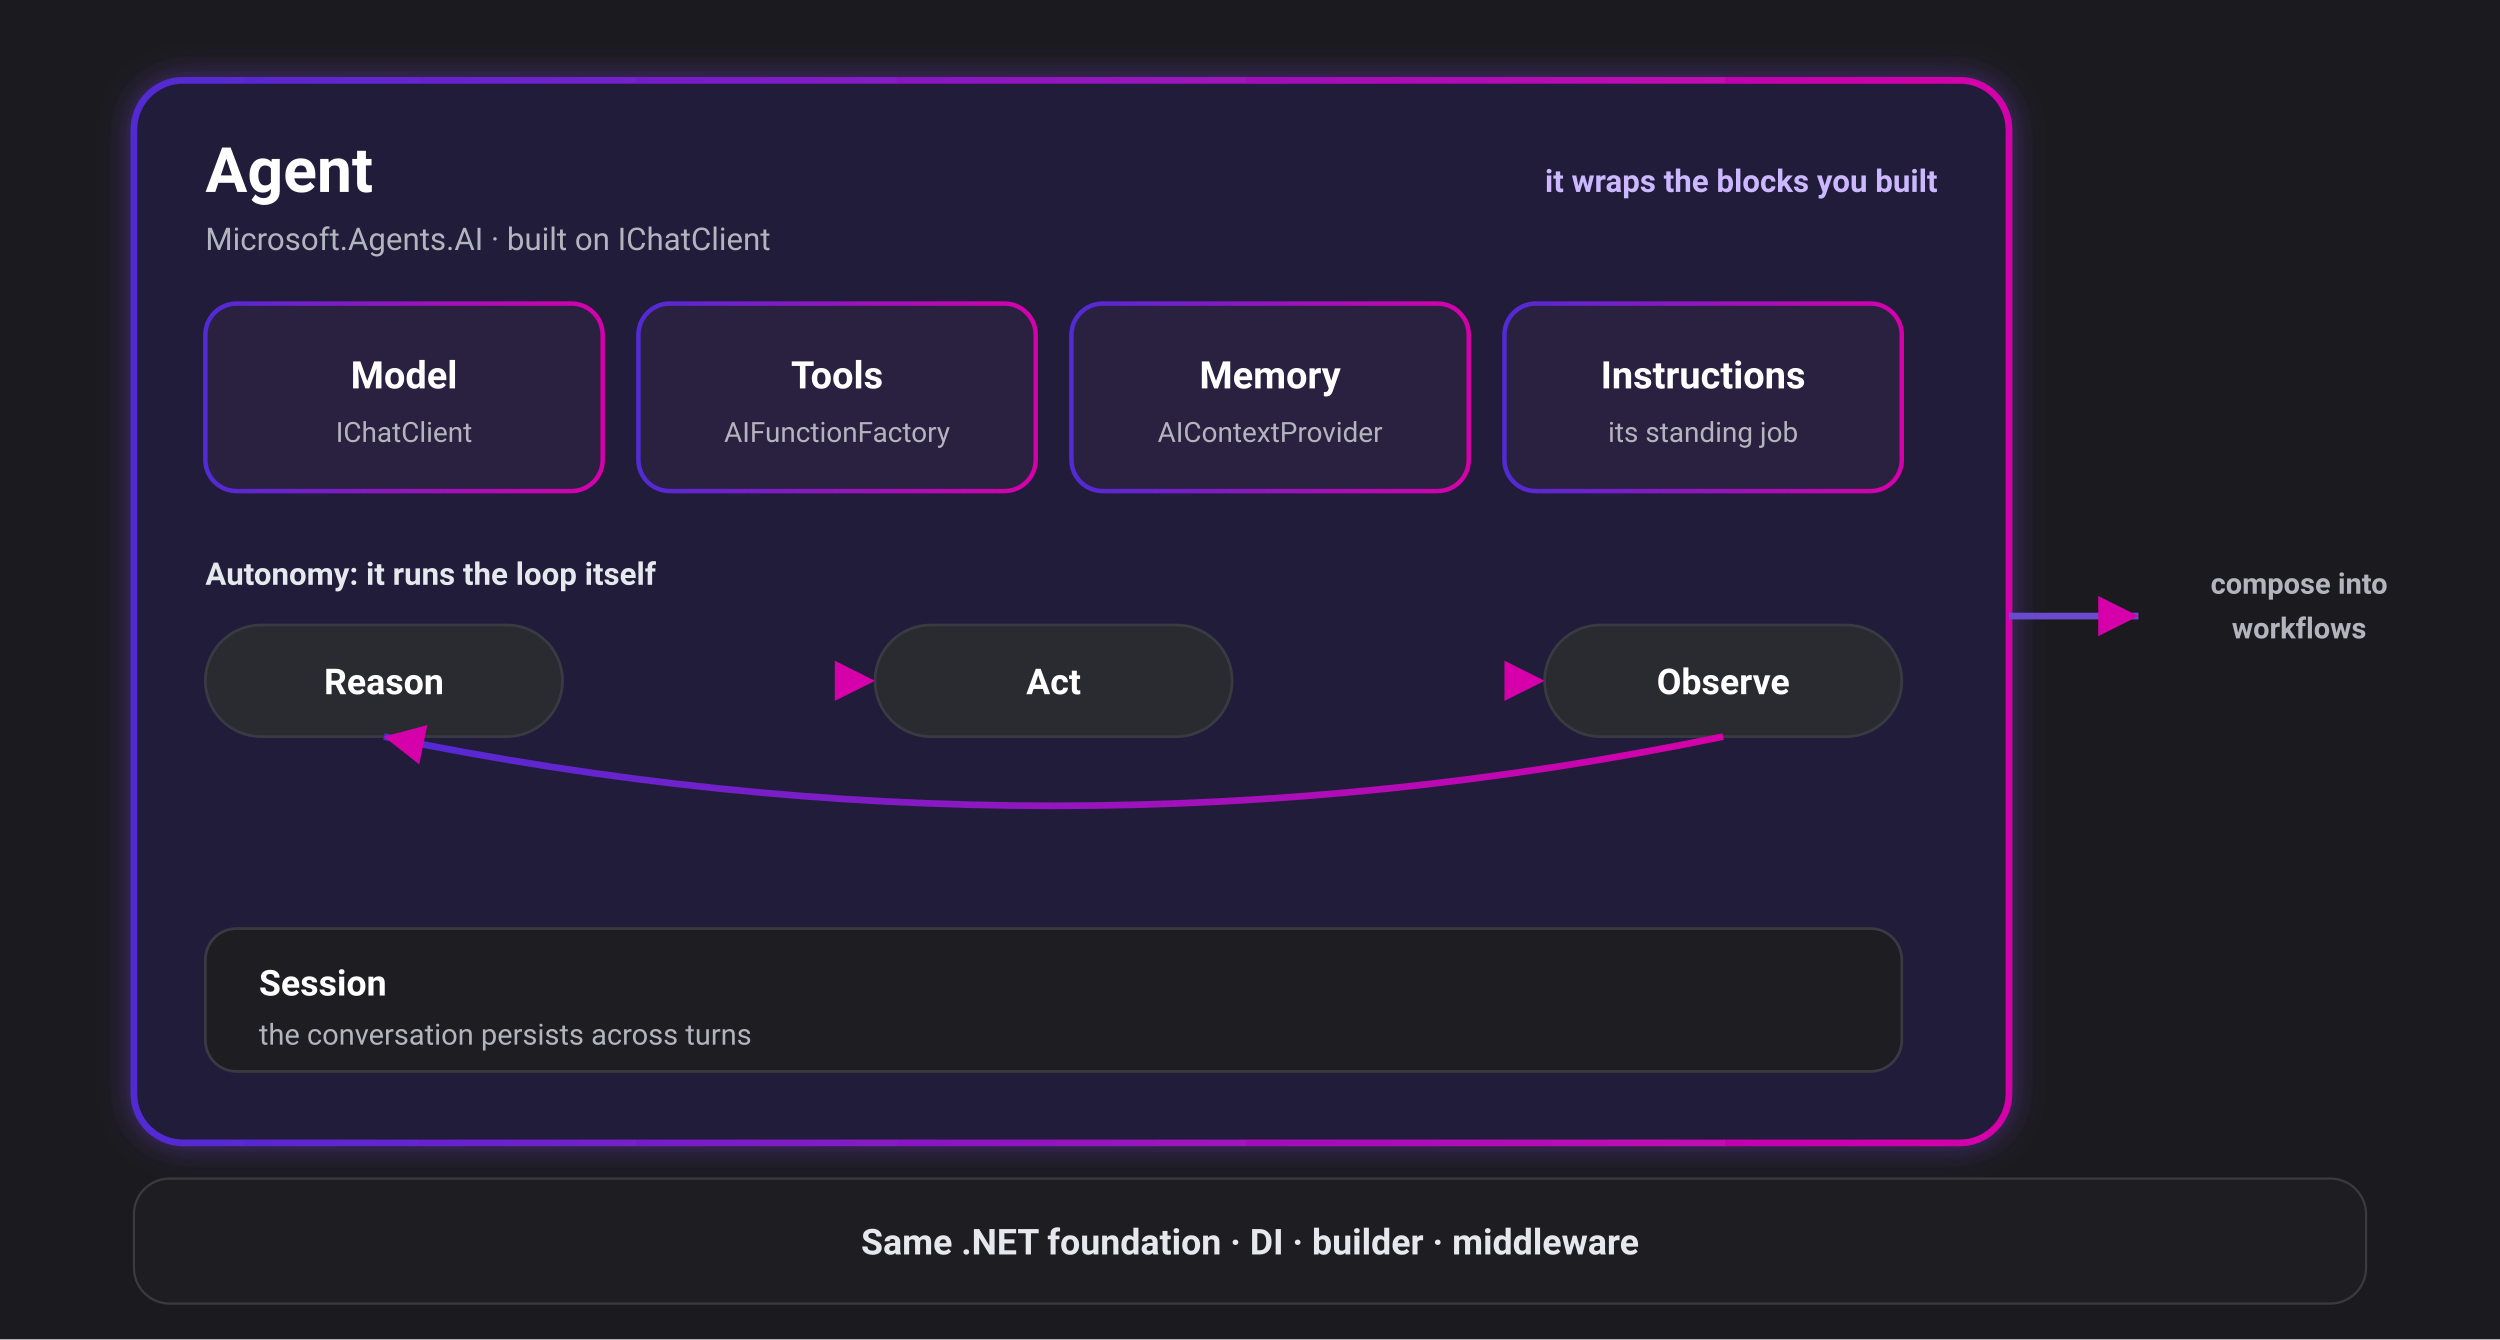
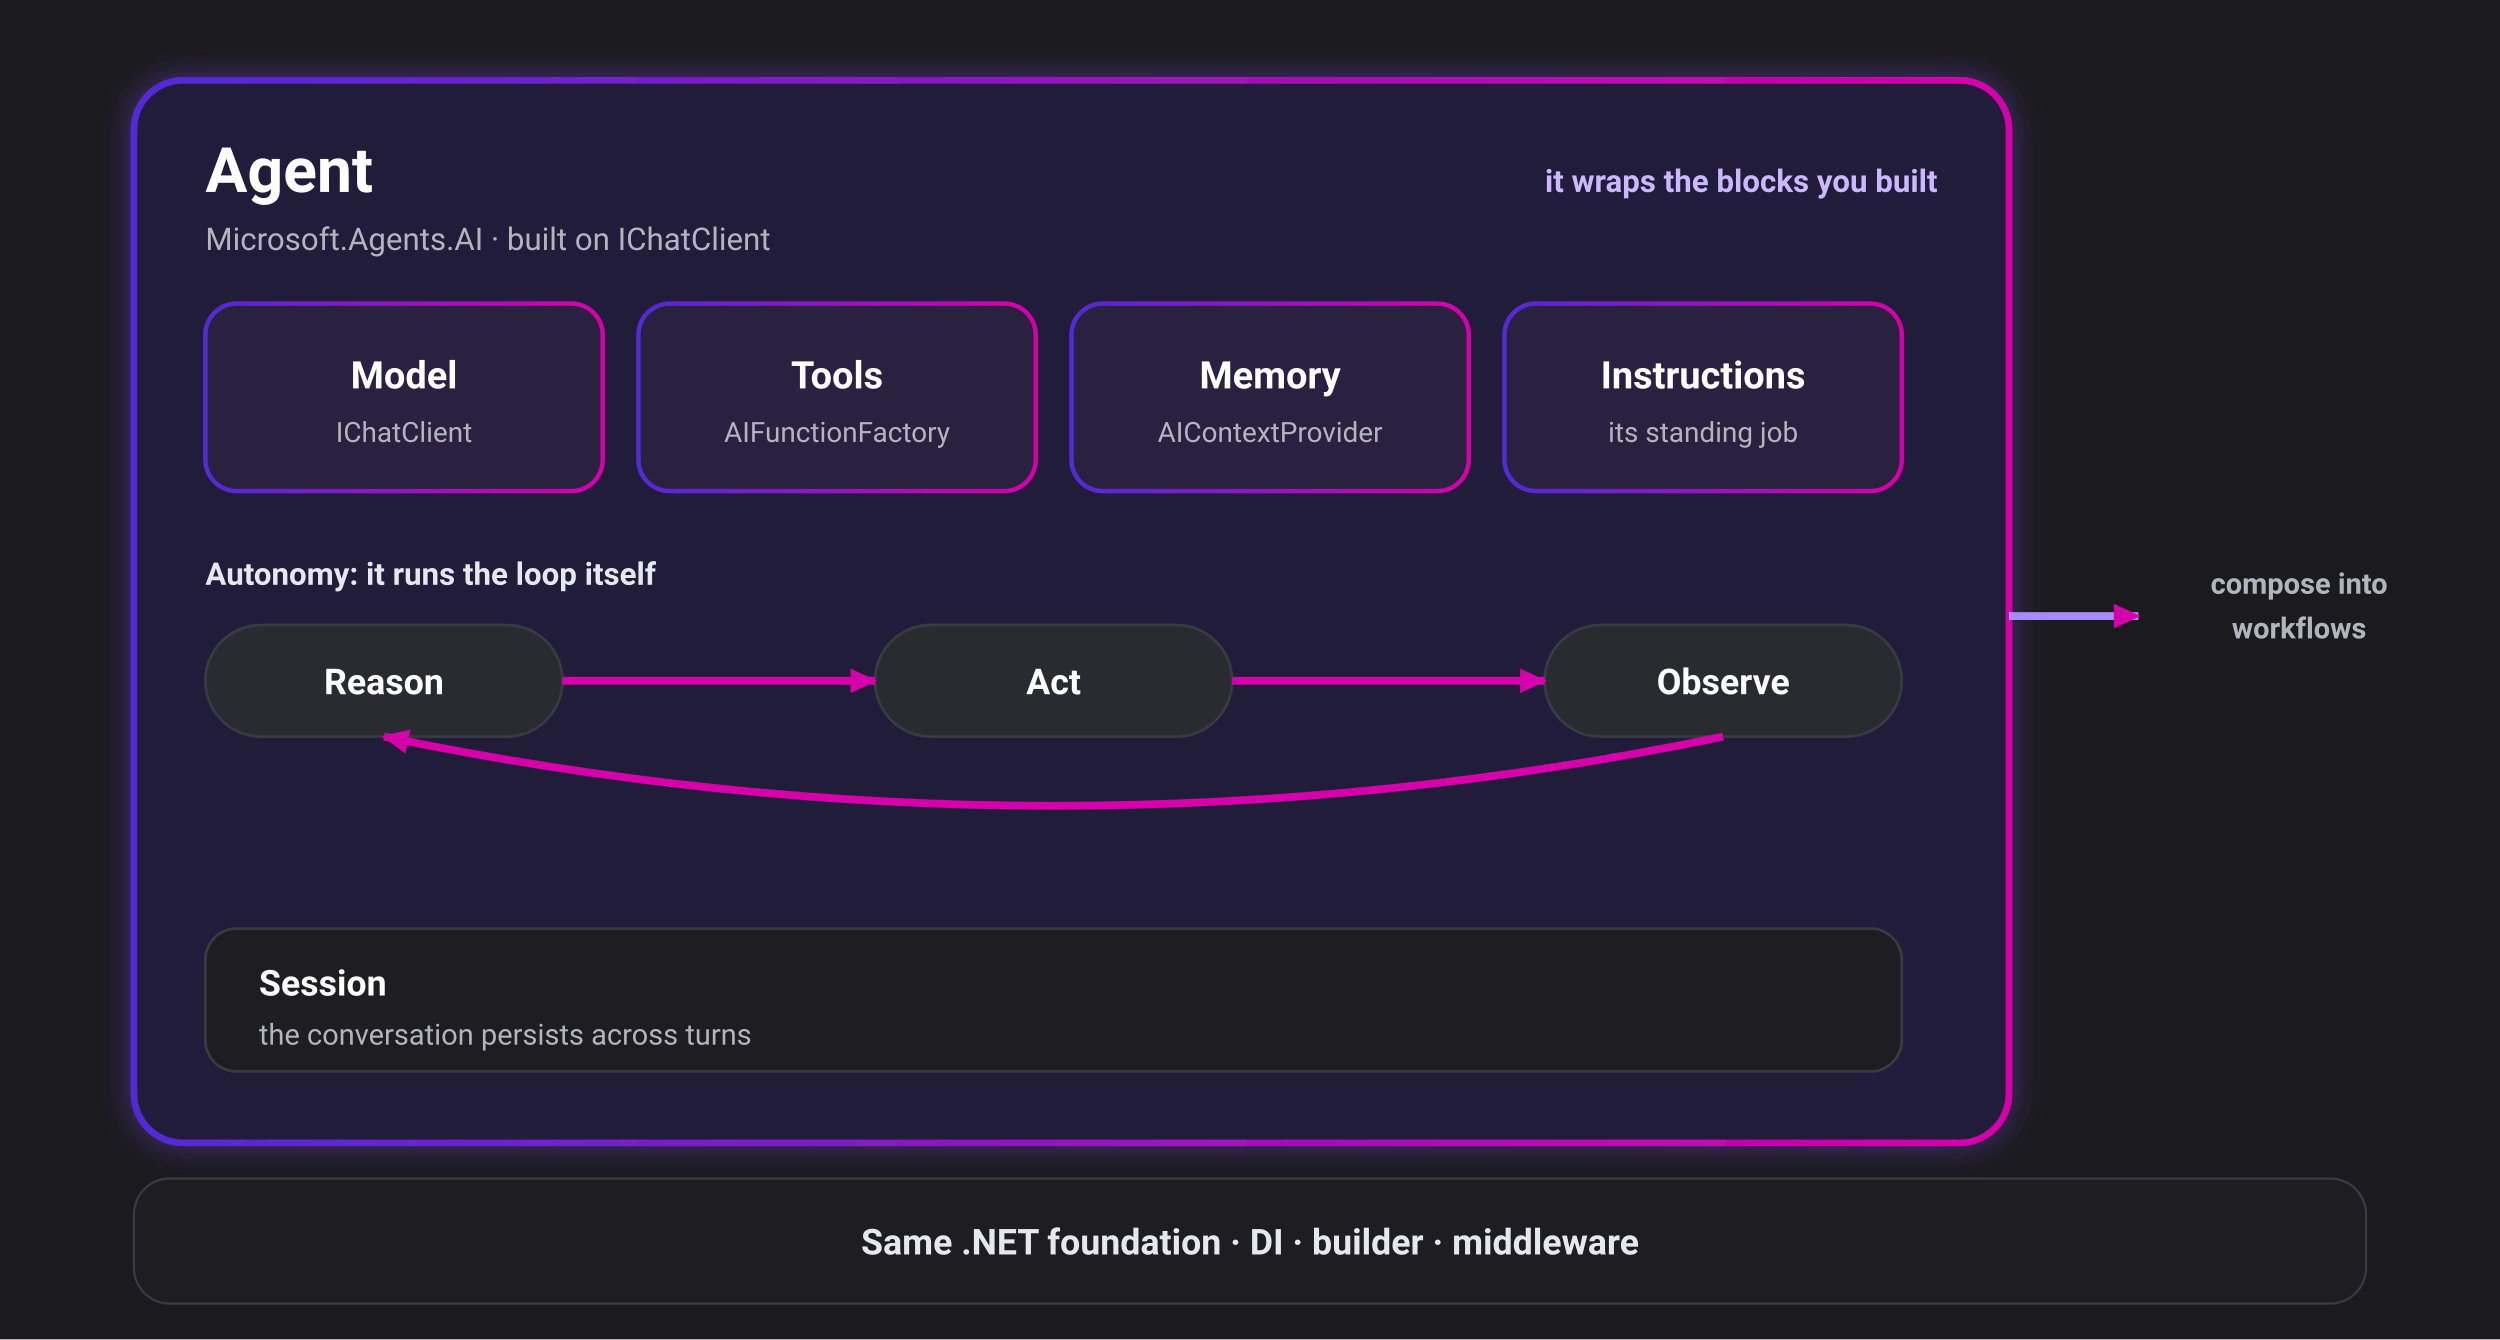
<svg xmlns="http://www.w3.org/2000/svg" viewBox="0 0 1120 600" width="1120" height="600" role="img" aria-label="An agent is a container that wraps the model, tools, memory, and instructions, runs a reason-act-observe loop on its own, keeps a session, and rests on the same .NET foundation.">
  <defs>
    <linearGradient id="grad" x1="0" y1="0" x2="1" y2="0">
      <stop offset="0" stop-color="#512bd4" />
      <stop offset="1" stop-color="#d600aa" />
    </linearGradient>
    <filter id="soft" x="-30%" y="-30%" width="160%" height="160%">
      <feDropShadow dx="0" dy="0" stdDeviation="7" flood-color="#8a4bff" flood-opacity="0.40" />
    </filter>
-     <marker id="arrow" markerWidth="10" markerHeight="10" refX="6" refY="3" orient="auto">
-       <path d="M0,0 L6,3 L0,6 Z" fill="#d600aa" />
+     <marker id="arrow" markerWidth="13" markerHeight="11" refX="11" refY="5.5" orient="auto" markerUnits="userSpaceOnUse">
+       <path d="M0,0 L12,5.5 L0,11 Z" fill="#d600aa" />
    </marker>
  </defs>
  <rect width="1120" height="600" fill="#1b1b1f" />
  <rect x="60" y="36" width="840" height="476" rx="22" fill="#241a3a" stroke="url(#grad)" stroke-width="3" filter="url(#soft)" />
  <text x="92" y="86" text-anchor="start" fill="#ffffff" font-family="'Segoe UI', system-ui, -apple-system, Roboto, sans-serif" font-size="28" font-weight="700">Agent</text>
  <text x="92" y="112" text-anchor="start" fill="#b4b4be" font-family="'Segoe UI', system-ui, -apple-system, Roboto, sans-serif" font-size="14">Microsoft.Agents.AI · built on IChatClient</text>
  <text x="868" y="86" text-anchor="end" fill="#cbb8ff" font-family="'Segoe UI', system-ui, -apple-system, Roboto, sans-serif" font-size="14" font-weight="700">it wraps the blocks you built</text>
  <g>
    <rect x="92" y="136" width="178" height="84" rx="14" fill="#2a2140" stroke="url(#grad)" stroke-width="2" />
    <text x="181" y="174" text-anchor="middle" fill="#ffffff" font-family="'Segoe UI', system-ui, -apple-system, Roboto, sans-serif" font-size="17" font-weight="700">Model</text>
    <text x="181" y="198" text-anchor="middle" fill="#b4b4be" font-family="'Segoe UI', system-ui, -apple-system, Roboto, sans-serif" font-size="12.5">IChatClient</text>
  </g>
  <g>
    <rect x="286" y="136" width="178" height="84" rx="14" fill="#2a2140" stroke="url(#grad)" stroke-width="2" />
    <text x="375" y="174" text-anchor="middle" fill="#ffffff" font-family="'Segoe UI', system-ui, -apple-system, Roboto, sans-serif" font-size="17" font-weight="700">Tools</text>
    <text x="375" y="198" text-anchor="middle" fill="#b4b4be" font-family="'Segoe UI', system-ui, -apple-system, Roboto, sans-serif" font-size="12.5">AIFunctionFactory</text>
  </g>
  <g>
    <rect x="480" y="136" width="178" height="84" rx="14" fill="#2a2140" stroke="url(#grad)" stroke-width="2" />
    <text x="569" y="174" text-anchor="middle" fill="#ffffff" font-family="'Segoe UI', system-ui, -apple-system, Roboto, sans-serif" font-size="17" font-weight="700">Memory</text>
    <text x="569" y="198" text-anchor="middle" fill="#b4b4be" font-family="'Segoe UI', system-ui, -apple-system, Roboto, sans-serif" font-size="12.5">AIContextProvider</text>
  </g>
  <g>
    <rect x="674" y="136" width="178" height="84" rx="14" fill="#2a2140" stroke="url(#grad)" stroke-width="2" />
    <text x="763" y="174" text-anchor="middle" fill="#ffffff" font-family="'Segoe UI', system-ui, -apple-system, Roboto, sans-serif" font-size="17" font-weight="700">Instructions</text>
    <text x="763" y="198" text-anchor="middle" fill="#b4b4be" font-family="'Segoe UI', system-ui, -apple-system, Roboto, sans-serif" font-size="12.5">its standing job</text>
  </g>
  <text x="92" y="262" text-anchor="start" fill="#e7e7ee" font-family="'Segoe UI', system-ui, -apple-system, Roboto, sans-serif" font-size="14" font-weight="700">Autonomy: it runs the loop itself</text>
  <g>
    <rect x="92" y="280" width="160" height="50" rx="25" fill="#2a2a31" stroke="#3a3a42" stroke-width="1.2" />
    <text x="172" y="311" text-anchor="middle" fill="#ffffff" font-family="'Segoe UI', system-ui, -apple-system, Roboto, sans-serif" font-size="16" font-weight="700">Reason</text>
  </g>
  <g>
    <rect x="392" y="280" width="160" height="50" rx="25" fill="#2a2a31" stroke="#3a3a42" stroke-width="1.2" />
    <text x="472" y="311" text-anchor="middle" fill="#ffffff" font-family="'Segoe UI', system-ui, -apple-system, Roboto, sans-serif" font-size="16" font-weight="700">Act</text>
  </g>
  <g>
    <rect x="692" y="280" width="160" height="50" rx="25" fill="#2a2a31" stroke="#3a3a42" stroke-width="1.2" />
    <text x="772" y="311" text-anchor="middle" fill="#ffffff" font-family="'Segoe UI', system-ui, -apple-system, Roboto, sans-serif" font-size="16" font-weight="700">Observe</text>
  </g>
-   <line x1="252" y1="305" x2="392" y2="305" stroke="url(#grad)" stroke-width="3" marker-end="url(#arrow)" />
-   <line x1="552" y1="305" x2="692" y2="305" stroke="url(#grad)" stroke-width="3" marker-end="url(#arrow)" />
-   <path d="M 772,330 Q 472,392 172,330" fill="none" stroke="url(#grad)" stroke-width="3" marker-end="url(#arrow)" />
+   <line x1="252" y1="305" x2="392" y2="305" stroke="#d600aa" stroke-width="3.5" marker-end="url(#arrow)" />
+   <line x1="552" y1="305" x2="692" y2="305" stroke="#d600aa" stroke-width="3.5" marker-end="url(#arrow)" />
+   <path d="M 772,330 Q 472,392 172,330" fill="none" stroke="#d600aa" stroke-width="3.5" marker-end="url(#arrow)" />
  <rect x="92" y="416" width="760" height="64" rx="14" fill="#1d1d22" stroke="#3a3a42" stroke-width="1.2" />
  <text x="116" y="446" text-anchor="start" fill="#ffffff" font-family="'Segoe UI', system-ui, -apple-system, Roboto, sans-serif" font-size="16" font-weight="700">Session</text>
  <text x="116" y="468" text-anchor="start" fill="#b4b4be" font-family="'Segoe UI', system-ui, -apple-system, Roboto, sans-serif" font-size="13">the conversation persists across turns</text>
-   <line x1="900" y1="276" x2="958" y2="276" stroke="#6a4bd0" stroke-width="3" marker-end="url(#arrow)" />
+   <line x1="900" y1="276" x2="958" y2="276" stroke="#a78bfa" stroke-width="3.5" marker-end="url(#arrow)" />
  <text x="1030" y="266" text-anchor="middle" fill="#b4b4be" font-family="'Segoe UI', system-ui, -apple-system, Roboto, sans-serif" font-size="13" font-weight="600">compose into</text>
  <text x="1030" y="286" text-anchor="middle" fill="#b4b4be" font-family="'Segoe UI', system-ui, -apple-system, Roboto, sans-serif" font-size="13" font-weight="600">workflows</text>
  <rect x="60" y="528" width="1000" height="56" rx="16" fill="#1d1d22" stroke="#3a3a42" stroke-width="1" />
  <text x="560" y="562" text-anchor="middle" fill="#e7e7ee" font-family="'Segoe UI', system-ui, -apple-system, Roboto, sans-serif" font-size="16" font-weight="700">Same .NET foundation · DI · builder · middleware</text>
</svg>
